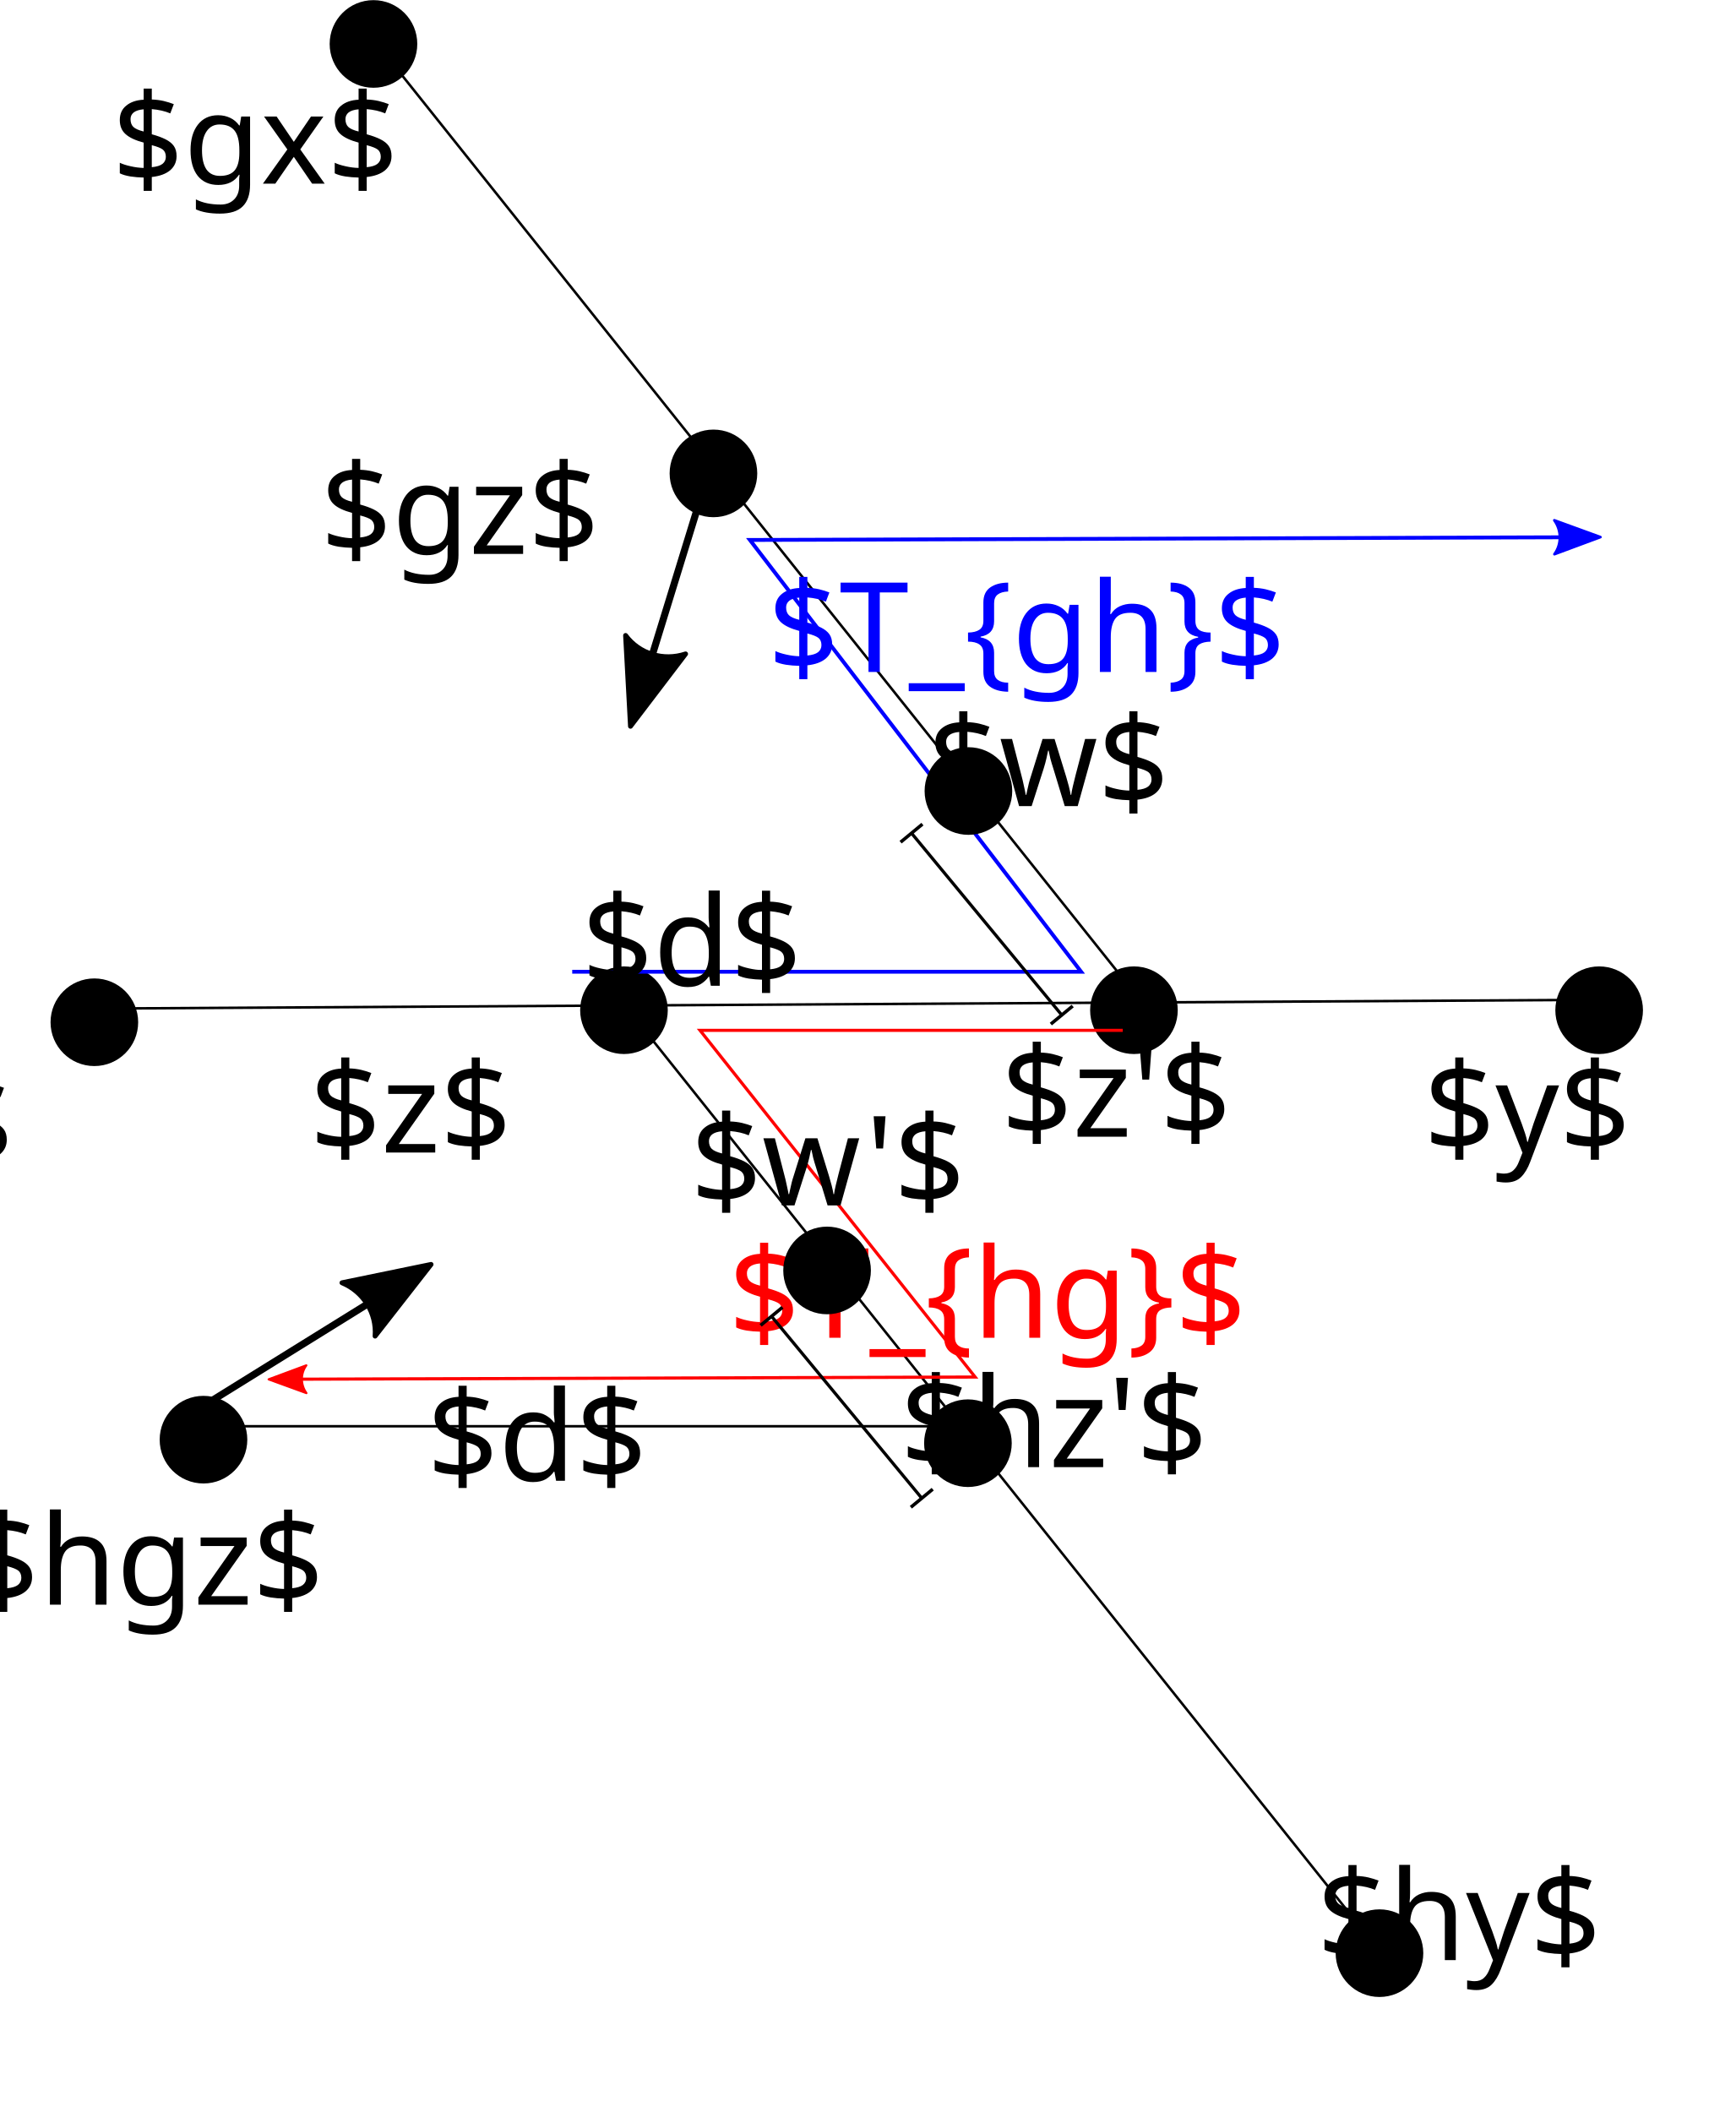
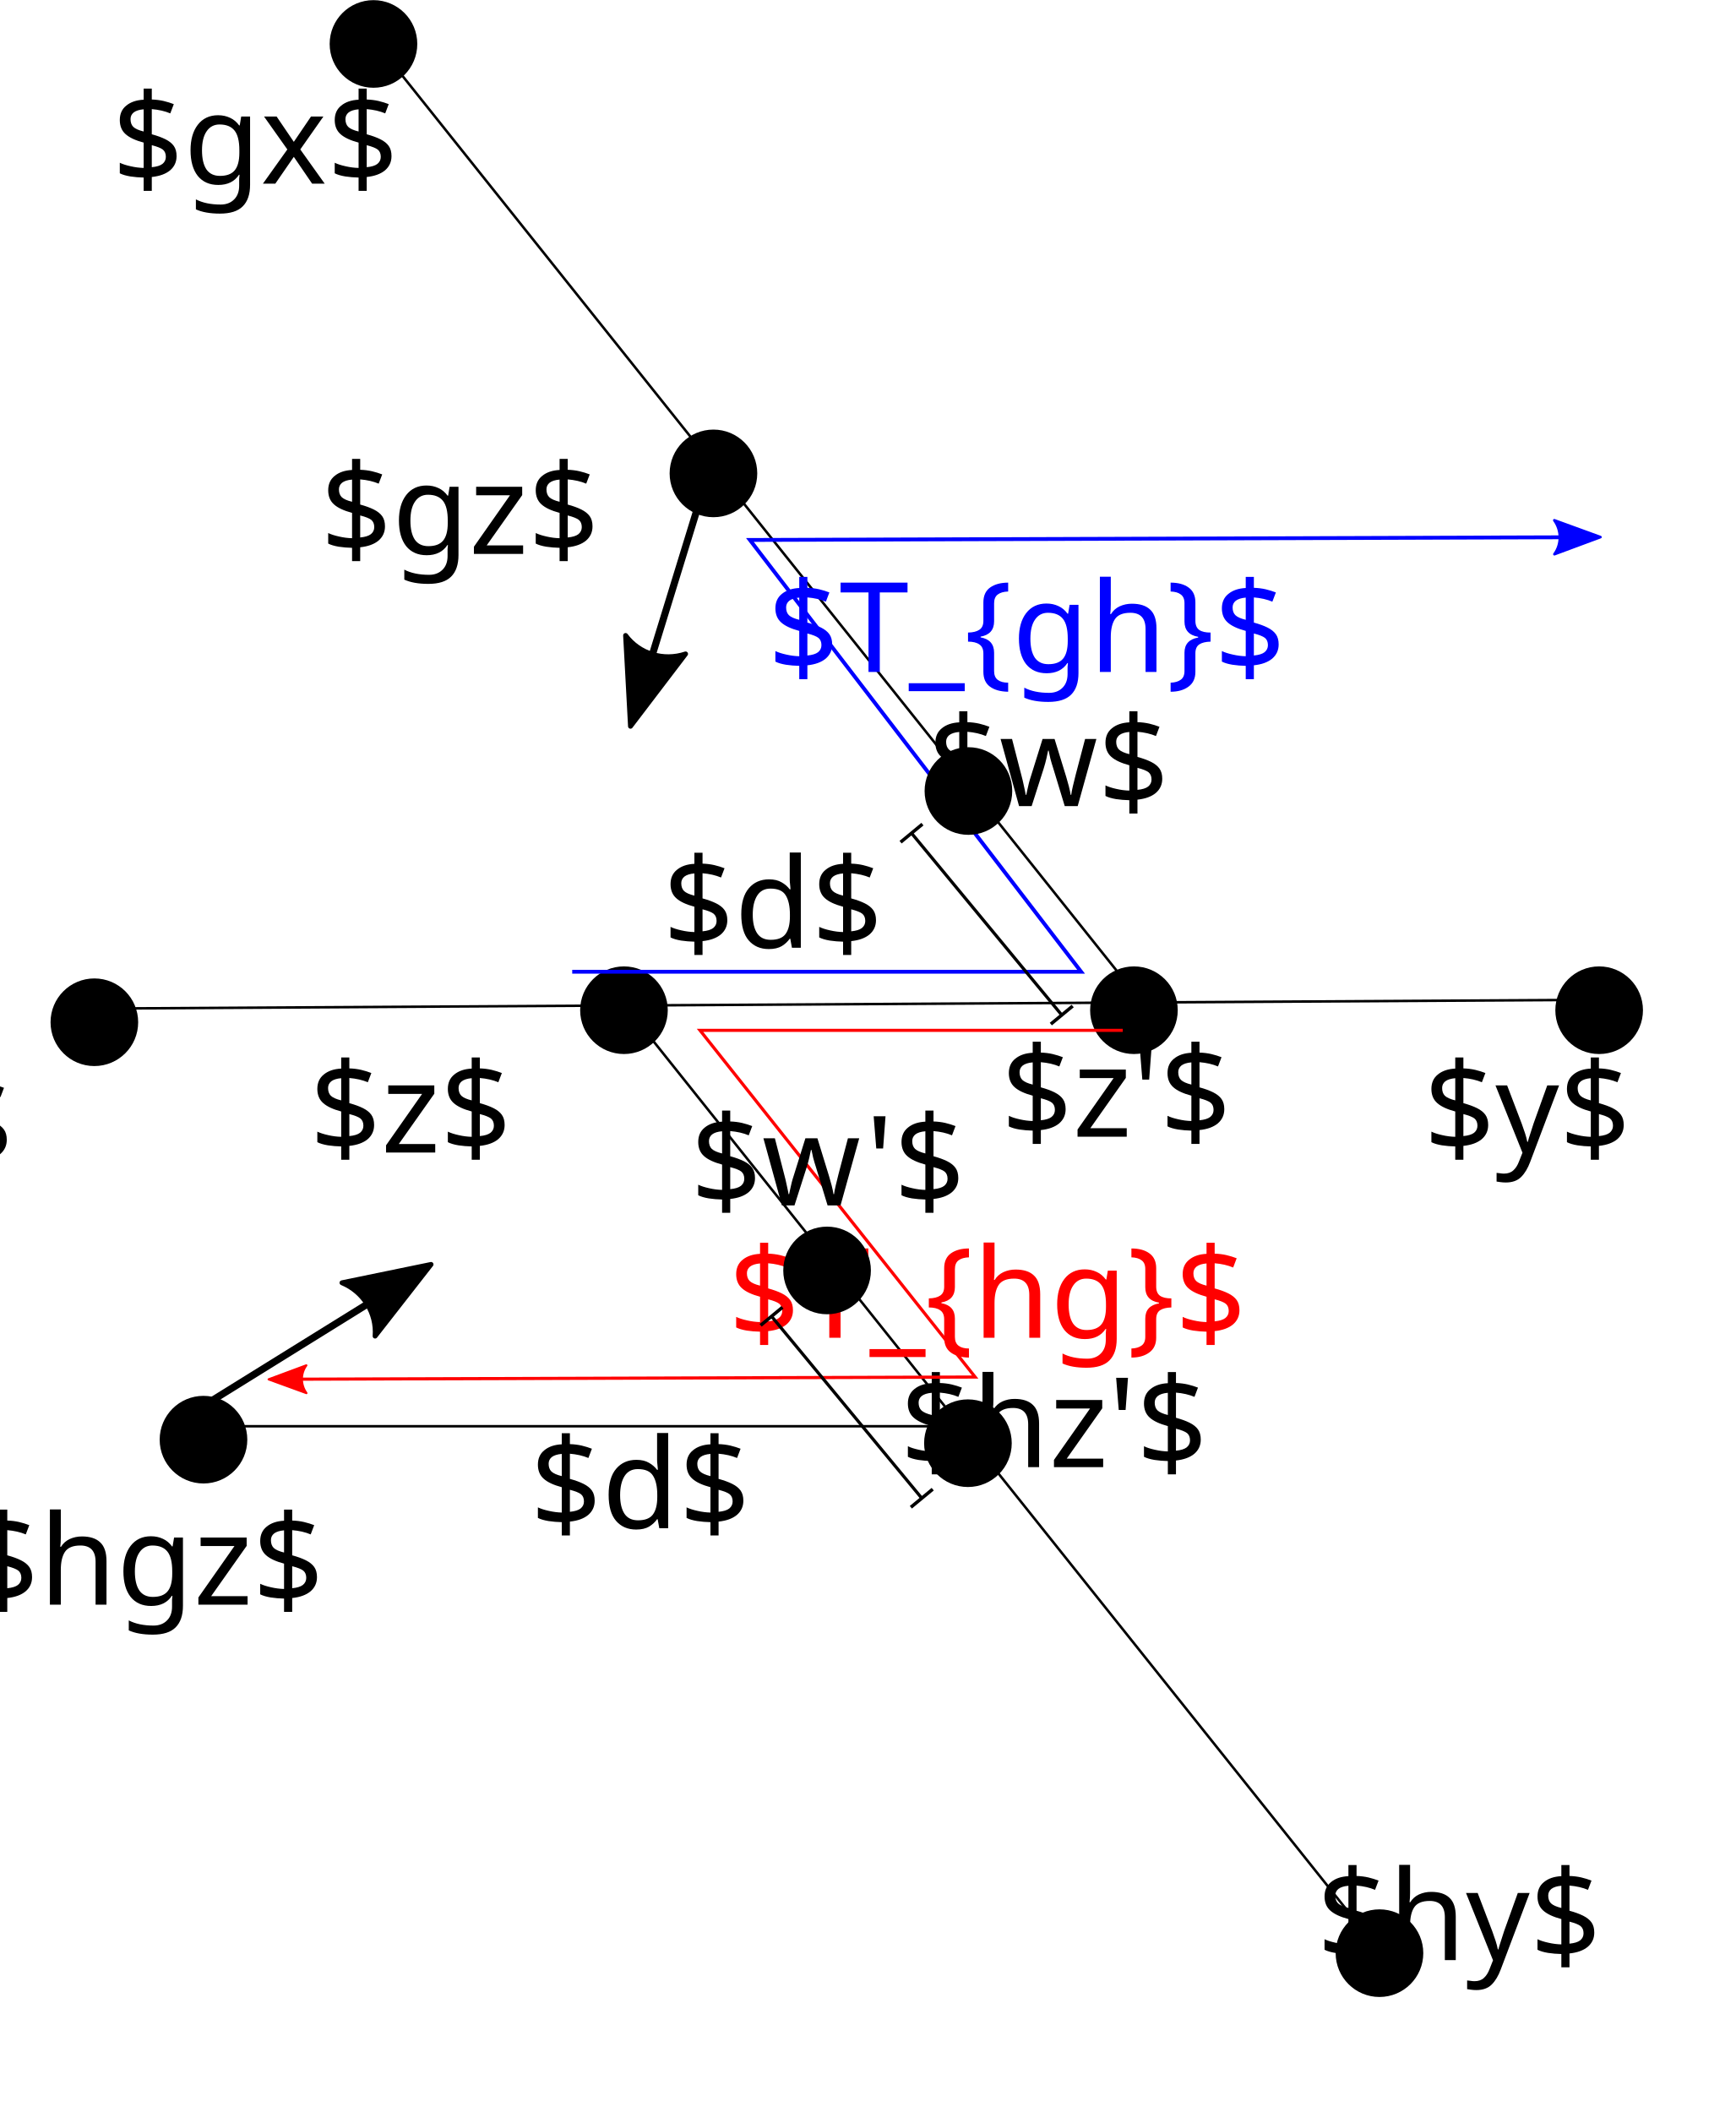
<svg xmlns="http://www.w3.org/2000/svg" width="5.772in" height="7.025in" viewBox="0 0 146.62 178.426" version="1.1" id="svg8">
  <defs id="defs2">
    <marker style="overflow:visible" id="StopL" refX="0" refY="0" orient="auto">
      <path transform="scale(0.8)" style="fill:none;fill-opacity:0.75;fill-rule:evenodd;stroke:#000000;stroke-width:1pt;stroke-opacity:1" d="M 0,5.65 V -5.65" id="path1667" />
    </marker>
    <marker style="overflow:visible" id="marker2094" refX="0" refY="0" orient="auto">
      <path transform="matrix(-1.1,0,0,-1.1,-1.1,0)" d="M 8.719,4.034 -2.207,0.016 8.719,-4.002 c -1.745,2.372 -1.735,5.617 -6e-7,8.035 z" style="fill:#ff0000;fill-opacity:1;fill-rule:evenodd;stroke:#ff0000;stroke-width:0.625;stroke-linejoin:round;stroke-opacity:1" id="path2092" />
    </marker>
    <marker style="overflow:visible" id="marker1842" refX="0" refY="0" orient="auto">
      <path transform="matrix(-1.1,0,0,-1.1,-1.1,0)" d="M 8.719,4.034 -2.207,0.016 8.719,-4.002 c -1.745,2.372 -1.735,5.617 -6e-7,8.035 z" style="fill:#000000;fill-opacity:1;fill-rule:evenodd;stroke:#000000;stroke-width:0.625;stroke-linejoin:round;stroke-opacity:1" id="path1840" />
    </marker>
    <marker style="overflow:visible" id="Arrow1Lstart" refX="0" refY="0" orient="auto">
      <path transform="matrix(0.8,0,0,0.8,10,0)" style="fill:#000000;fill-opacity:1;fill-rule:evenodd;stroke:#000000;stroke-width:1pt;stroke-opacity:1" d="M 0,0 5,-5 -12.5,0 5,5 Z" id="path1498" />
    </marker>
    <marker style="overflow:visible" id="marker1436" refX="0" refY="0" orient="auto">
      <path transform="matrix(-1.1,0,0,-1.1,-1.1,0)" d="M 8.719,4.034 -2.207,0.016 8.719,-4.002 c -1.745,2.372 -1.735,5.617 -6e-7,8.035 z" style="fill:#000000;fill-opacity:1;fill-rule:evenodd;stroke:#000000;stroke-width:0.625;stroke-linejoin:round;stroke-opacity:1" id="path1434" />
    </marker>
    <marker style="overflow:visible" id="Arrow2Lend-0" refX="0" refY="0" orient="auto">
      <path transform="matrix(-1.1,0,0,-1.1,-1.1,0)" d="M 8.719,4.034 -2.207,0.016 8.719,-4.002 c -1.745,2.372 -1.735,5.617 -6e-7,8.035 z" style="fill:#ff0000;fill-opacity:1;fill-rule:evenodd;stroke:#ff0000;stroke-width:0.625;stroke-linejoin:round;stroke-opacity:1" id="path856-1" />
    </marker>
    <marker style="overflow:visible" id="marker4528" refX="0" refY="0" orient="auto">
      <path transform="matrix(-1.1,0,0,-1.1,-1.1,0)" d="M 8.719,4.034 -2.207,0.016 8.719,-4.002 c -1.745,2.372 -1.735,5.617 -6e-7,8.035 z" style="fill:#ffcd00;fill-opacity:1;fill-rule:evenodd;stroke:#ffcd00;stroke-width:0.625;stroke-linejoin:round;stroke-opacity:1" id="path4526" />
    </marker>
    <marker style="overflow:visible" id="marker4528-0" refX="0" refY="0" orient="auto">
      <path transform="matrix(-1.1,0,0,-1.1,-1.1,0)" d="M 8.719,4.034 -2.207,0.016 8.719,-4.002 c -1.745,2.372 -1.735,5.617 -6e-7,8.035 z" style="fill:#00e700;fill-opacity:1;fill-rule:evenodd;stroke:#00e700;stroke-width:0.625;stroke-linejoin:round;stroke-opacity:1" id="path4526-1" />
    </marker>
    <marker style="overflow:visible" id="marker1842-1" refX="0" refY="0" orient="auto">
      <path transform="matrix(-1.1,0,0,-1.1,-1.1,0)" d="M 8.719,4.034 -2.207,0.016 8.719,-4.002 c -1.745,2.372 -1.735,5.617 -6e-7,8.035 z" style="fill:#000000;fill-opacity:1;fill-rule:evenodd;stroke:#000000;stroke-width:0.625;stroke-linejoin:round;stroke-opacity:1" id="path1840-2" />
    </marker>
    <marker style="overflow:visible" id="marker2094-9" refX="0" refY="0" orient="auto">
      <path transform="matrix(-1.1,0,0,-1.1,-1.1,0)" d="M 8.719,4.034 -2.207,0.016 8.719,-4.002 c -1.745,2.372 -1.735,5.617 -6e-7,8.035 z" style="fill:#0000ff;fill-opacity:1;fill-rule:evenodd;stroke:#0000ff;stroke-width:0.625;stroke-linejoin:round;stroke-opacity:1" id="path2092-8" />
    </marker>
    <marker style="overflow:visible" id="StopL-6" refX="0" refY="0" orient="auto">
      <path transform="scale(0.8)" style="fill:none;fill-opacity:0.75;fill-rule:evenodd;stroke:#000000;stroke-width:1pt;stroke-opacity:1" d="M 0,5.65 V -5.65" id="path1667-9" />
    </marker>
    <marker style="overflow:visible" id="marker2763" refX="0" refY="0" orient="auto">
      <path transform="scale(0.8)" style="fill:none;fill-opacity:0.75;fill-rule:evenodd;stroke:#000000;stroke-width:1pt;stroke-opacity:1" d="M 0,5.65 V -5.65" id="path2761" />
    </marker>
  </defs>
  <g id="layer1" transform="translate(-3.162306,-36.79078)">
    <path style="fill:none;stroke:#000000;stroke-width:0.212;stroke-linecap:butt;stroke-linejoin:miter;stroke-miterlimit:4;stroke-dasharray:none;stroke-opacity:1" d="M 10.411,122.002 139.679,121.246" id="path10-5" />
    <text xml:space="preserve" style="font-style:normal;font-weight:normal;font-size:10.583px;line-height:1.25;font-family:sans-serif;fill:#000000;fill-opacity:1;stroke:none;stroke-width:0.265;text-anchor:middle;text-align:center" x="11.454" y="135.411" id="text1288-9-4">
      <tspan id="tspan1286-1-8" x="2.361" y="135.411" style="stroke-width:0.265;text-anchor:middle;text-align:center">$x$</tspan>
    </text>
    <circle style="stroke:#000000;stroke-width:0.6;stroke-miterlimit:4;stroke-dasharray:none;stroke-opacity:1" id="path1219-2-1" cx="11.135" cy="123.152" r="3.402" />
    <circle style="stroke:#000000;stroke-width:0.6;stroke-miterlimit:4;stroke-dasharray:none;stroke-opacity:1" id="path1219-2-1-4" cx="138.284" cy="122.135" r="3.402" />
    <circle style="stroke:#000000;stroke-width:0.6;stroke-miterlimit:4;stroke-dasharray:none;stroke-opacity:1" id="path1219-2-1-5" cx="55.885" cy="122.135" r="3.402" />
    <circle style="stroke:#000000;stroke-width:0.6;stroke-miterlimit:4;stroke-dasharray:none;stroke-opacity:1" id="path1219-2-1-47" cx="98.975" cy="122.135" r="3.402" />
    <text xml:space="preserve" style="font-style:normal;font-weight:normal;font-size:10.583px;line-height:1.25;font-family:sans-serif;fill:#000000;fill-opacity:1;stroke:none;stroke-width:0.265;text-anchor:middle;text-align:center" x="53.481" y="134.163" id="text1288-9-4-4">
      <tspan id="tspan1286-1-8-3" x="44.74" y="134.163" style="stroke-width:0.265;text-anchor:middle;text-align:center">$z$</tspan>
    </text>
    <text xml:space="preserve" style="font-style:normal;font-weight:normal;font-size:10.583px;line-height:1.25;font-family:sans-serif;text-align:center;text-anchor:middle;fill:#000000;fill-opacity:1;stroke:none;stroke-width:0.265" x="104.36" y="132.826" id="text1288-9-4-2">
      <tspan id="tspan1286-1-8-67" x="104.36" y="132.826" style="text-align:center;text-anchor:middle;stroke-width:0.265">$z'$</tspan>
    </text>
    <text xml:space="preserve" style="font-style:normal;font-weight:normal;font-size:10.583px;line-height:1.25;font-family:sans-serif;text-align:center;text-anchor:middle;fill:#000000;fill-opacity:1;stroke:none;stroke-width:0.265" x="139.087" y="134.163" id="text1288-9-4-85">
      <tspan id="tspan1286-1-8-8" x="139.087" y="134.163" style="text-align:center;text-anchor:middle;stroke-width:0.265">$y$</tspan>
    </text>
    <path style="fill:none;stroke:#000000;stroke-width:0.212;stroke-linecap:butt;stroke-linejoin:miter;stroke-miterlimit:4;stroke-dasharray:none;stroke-opacity:1" d="M 33.207,38.225 98.975,120.624" id="path1214" />
    <circle style="stroke:#000000;stroke-width:0.6;stroke-miterlimit:4;stroke-dasharray:none;stroke-opacity:1" id="path1219-2-1-7" cx="34.719" cy="40.493" r="3.402" />
    <circle style="stroke:#000000;stroke-width:0.6;stroke-miterlimit:4;stroke-dasharray:none;stroke-opacity:1" id="path1219-2-1-5-8" cx="63.445" cy="76.778" r="3.402" />
    <text xml:space="preserve" style="font-style:normal;font-weight:normal;font-size:10.583px;line-height:1.25;font-family:sans-serif;text-align:center;text-anchor:middle;fill:#000000;fill-opacity:1;stroke:none;stroke-width:0.265" x="31.618" y="52.298" id="text1288-9-4-0">
      <tspan id="tspan1286-1-8-60" x="31.618" y="52.298" style="text-align:center;text-anchor:middle;stroke-width:0.265">$gx$</tspan>
    </text>
    <text xml:space="preserve" style="font-style:normal;font-weight:normal;font-size:10.583px;line-height:1.25;font-family:sans-serif;text-align:center;text-anchor:middle;fill:#000000;fill-opacity:1;stroke:none;stroke-width:0.265" x="48.915" y="83.583" id="text1288-9-4-0-6">
      <tspan id="tspan1286-1-8-60-7" x="48.915" y="83.583" style="text-align:center;text-anchor:middle;stroke-width:0.265">$gz$</tspan>
    </text>
    <path style="fill:none;stroke:#000000;stroke-width:0.212;stroke-linecap:butt;stroke-linejoin:miter;stroke-miterlimit:4;stroke-dasharray:none;stroke-opacity:1" d="m 54.71,120.165 65.768,82.399" id="path1214-6" />
    <circle style="stroke:#000000;stroke-width:0.6;stroke-miterlimit:4;stroke-dasharray:none;stroke-opacity:1" id="path1219-2-1-7-9" cx="119.722" cy="201.808" r="3.402" />
    <circle style="stroke:#000000;stroke-width:0.6;stroke-miterlimit:4;stroke-dasharray:none;stroke-opacity:1" id="path1219-2-1-5-8-7" cx="84.948" cy="158.719" r="3.402" />
    <text xml:space="preserve" style="font-style:normal;font-weight:normal;font-size:10.583px;line-height:1.25;font-family:sans-serif;text-align:center;text-anchor:middle;fill:#000000;fill-opacity:1;stroke:none;stroke-width:0.265" x="133.329" y="202.397" id="text1288-9-4-0-63">
      <tspan id="tspan1286-1-8-60-0" x="133.329" y="202.397" style="text-align:center;text-anchor:middle;stroke-width:0.265">$hy$</tspan>
    </text>
    <text xml:space="preserve" style="font-style:normal;font-weight:normal;font-size:10.583px;line-height:1.25;font-family:sans-serif;text-align:center;text-anchor:middle;fill:#000000;fill-opacity:1;stroke:none;stroke-width:0.265" x="99.099" y="160.743" id="text1288-9-4-0-6-0">
      <tspan id="tspan1286-1-8-60-7-2" x="99.099" y="160.743" style="text-align:center;text-anchor:middle;stroke-width:0.265">$hz'$</tspan>
    </text>
    <path style="fill:none;stroke:#000000;stroke-width:0.212;stroke-linecap:butt;stroke-linejoin:miter;stroke-miterlimit:4;stroke-dasharray:none;stroke-opacity:1" d="M 84.234,157.287 H 17.71" id="path1214-4" />
    <circle style="stroke:#000000;stroke-width:0.6;stroke-miterlimit:4;stroke-dasharray:none;stroke-opacity:1" id="path1219-2-1-7-3" cx="20.356" cy="158.421" r="3.402" />
    <path style="fill:none;stroke:#000000;stroke-width:0.6;stroke-linecap:butt;stroke-linejoin:miter;stroke-miterlimit:4;stroke-dasharray:none;stroke-opacity:1;marker-end:url(#marker1842)" d="M 16.99,157.65 38.913,144.043" id="path1214-4-3" />
    <text xml:space="preserve" style="font-style:normal;font-weight:normal;font-size:10.583px;line-height:1.25;font-family:sans-serif;text-align:center;text-anchor:middle;fill:#000000;fill-opacity:1;stroke:none;stroke-width:0.265" x="22.362" y="172.365" id="text1288-9-4-0-6-0-6">
      <tspan id="tspan1286-1-8-60-7-2-4" x="22.362" y="172.365" style="text-align:center;text-anchor:middle;stroke-width:0.265">$hgz$</tspan>
    </text>
    <path style="fill:none;stroke:#000000;stroke-width:0.6;stroke-linecap:butt;stroke-linejoin:miter;stroke-miterlimit:4;stroke-dasharray:none;stroke-opacity:1;marker-end:url(#marker1842-1)" d="M 62.707,77.725 56.66,97.379" id="path1214-4-3-3" />
    <path style="fill:none;stroke:#ff0000;stroke-width:0.265;stroke-linecap:butt;stroke-linejoin:miter;stroke-miterlimit:4;stroke-dasharray:none;stroke-opacity:1;marker-end:url(#marker2094)" d="M 98.03,123.836 H 62.311 l 23.246,29.293 -59.342,0.189" id="path2084" />
    <path style="fill:none;stroke:#0000ff;stroke-width:0.324;stroke-linecap:butt;stroke-linejoin:miter;stroke-miterlimit:4;stroke-dasharray:none;stroke-opacity:1;marker-end:url(#marker2094-9)" d="M 51.512,118.884 H 94.511 L 66.527,82.402 l 71.437,-0.235" id="path2084-7" />
    <text xml:space="preserve" style="font-style:normal;font-weight:normal;font-size:10.583px;line-height:1.25;font-family:sans-serif;text-align:center;text-anchor:middle;fill:#000000;fill-opacity:1;stroke:none;stroke-width:0.265;stroke-miterlimit:4;stroke-dasharray:none" x="93.48" y="149.812" id="text2391">
      <tspan id="tspan2389" x="93.48" y="149.812" style="text-align:center;text-anchor:middle;fill:#ff0000;fill-opacity:1;stroke-width:0.265;stroke-miterlimit:4;stroke-dasharray:none">$T_{hg}$</tspan>
    </text>
    <text xml:space="preserve" style="font-style:normal;font-weight:normal;font-size:10.583px;line-height:1.25;font-family:sans-serif;fill:#0000ff;fill-opacity:1;stroke:none;stroke-width:0.265;stroke-miterlimit:4;stroke-dasharray:none;text-anchor:middle;text-align:center" x="122.742" y="93.554" id="text2391-4">
      <tspan id="tspan2389-9" x="96.793" y="93.554" style="fill:#0000ff;fill-opacity:1;stroke-width:0.265;stroke-miterlimit:4;stroke-dasharray:none;text-anchor:middle;text-align:center">$T_{gh}$</tspan>
    </text>
    <circle style="stroke:#000000;stroke-width:0.6;stroke-miterlimit:4;stroke-dasharray:none;stroke-opacity:1" id="path1219-2-1-45" cx="84.99" cy="103.615" r="3.402" />
    <text xml:space="preserve" style="font-style:normal;font-weight:normal;font-size:10.583px;line-height:1.25;font-family:sans-serif;text-align:center;text-anchor:middle;fill:#000000;fill-opacity:1;stroke:none;stroke-width:0.265" x="98.636" y="104.908" id="text1288-9-4-85-5">
      <tspan id="tspan1286-1-8-8-4" x="98.636" y="104.908" style="text-align:center;text-anchor:middle;stroke-width:0.265">$w$</tspan>
    </text>
    <circle style="stroke:#000000;stroke-width:0.6;stroke-miterlimit:4;stroke-dasharray:none;stroke-opacity:1" id="path1219-2-1-45-3" cx="73.047" cy="144.123" r="3.402" />
    <path style="fill:none;stroke:#000000;stroke-width:0.265;stroke-linecap:butt;stroke-linejoin:miter;stroke-miterlimit:4;stroke-dasharray:none;stroke-opacity:1;marker-start:url(#StopL);marker-end:url(#StopL)" d="m 80.181,107.175 12.695,15.368" id="path2481" />
    <path style="fill:none;stroke:#000000;stroke-width:0.265;stroke-linecap:butt;stroke-linejoin:miter;stroke-miterlimit:4;stroke-dasharray:none;stroke-opacity:1;marker-start:url(#StopL-6);marker-end:url(#StopL-6)" d="m 68.354,148 12.695,15.368" id="path2481-5" />
-     <text xml:space="preserve" style="font-style:normal;font-weight:normal;font-size:10.583px;line-height:1.25;font-family:sans-serif;fill:#000000;fill-opacity:1;stroke:none;stroke-width:0.265;text-anchor:middle;text-align:center" x="77.758" y="120.07" id="text1288-9-4-4-2">
-       <tspan id="tspan1286-1-8-3-5" x="68.501" y="120.07" style="stroke-width:0.265;text-anchor:middle;text-align:center">$d$</tspan>
+     <text xml:space="preserve" style="font-style:normal;font-weight:normal;font-size:10.583px;line-height:1.25;font-family:sans-serif;text-align:center;text-anchor:middle;fill:#000000;fill-opacity:1;stroke:none;stroke-width:0.265" x="75.353" y="116.862" id="text1288-9-4-4-2">
+       <tspan id="tspan1286-1-8-3-5" x="75.353" y="116.862" style="text-align:center;text-anchor:middle;stroke-width:0.265">$d$</tspan>
    </text>
-     <text xml:space="preserve" style="font-style:normal;font-weight:normal;font-size:10.583px;line-height:1.25;font-family:sans-serif;fill:#000000;fill-opacity:1;stroke:none;stroke-width:0.265;text-anchor:middle;text-align:center" x="64.68" y="161.897" id="text1288-9-4-4-2-4">
-       <tspan id="tspan1286-1-8-3-5-0" x="55.422" y="161.897" style="stroke-width:0.265;text-anchor:middle;text-align:center">$d$</tspan>
+     <text xml:space="preserve" style="font-style:normal;font-weight:normal;font-size:10.583px;line-height:1.25;font-family:sans-serif;text-align:center;text-anchor:middle;fill:#000000;fill-opacity:1;stroke:none;stroke-width:0.265" x="64.146" y="165.906" id="text1288-9-4-4-2-4">
+       <tspan id="tspan1286-1-8-3-5-0" x="64.146" y="165.906" style="text-align:center;text-anchor:middle;stroke-width:0.265">$d$</tspan>
    </text>
    <text xml:space="preserve" style="font-style:normal;font-weight:normal;font-size:10.583px;line-height:1.25;font-family:sans-serif;text-align:center;text-anchor:middle;fill:#000000;fill-opacity:1;stroke:none;stroke-width:0.265" x="79.999" y="138.645" id="text1288-9-4-85-5-7">
      <tspan id="tspan1286-1-8-8-4-9" x="79.999" y="138.645" style="text-align:center;text-anchor:middle;stroke-width:0.265">$w'$</tspan>
    </text>
  </g>
</svg>
